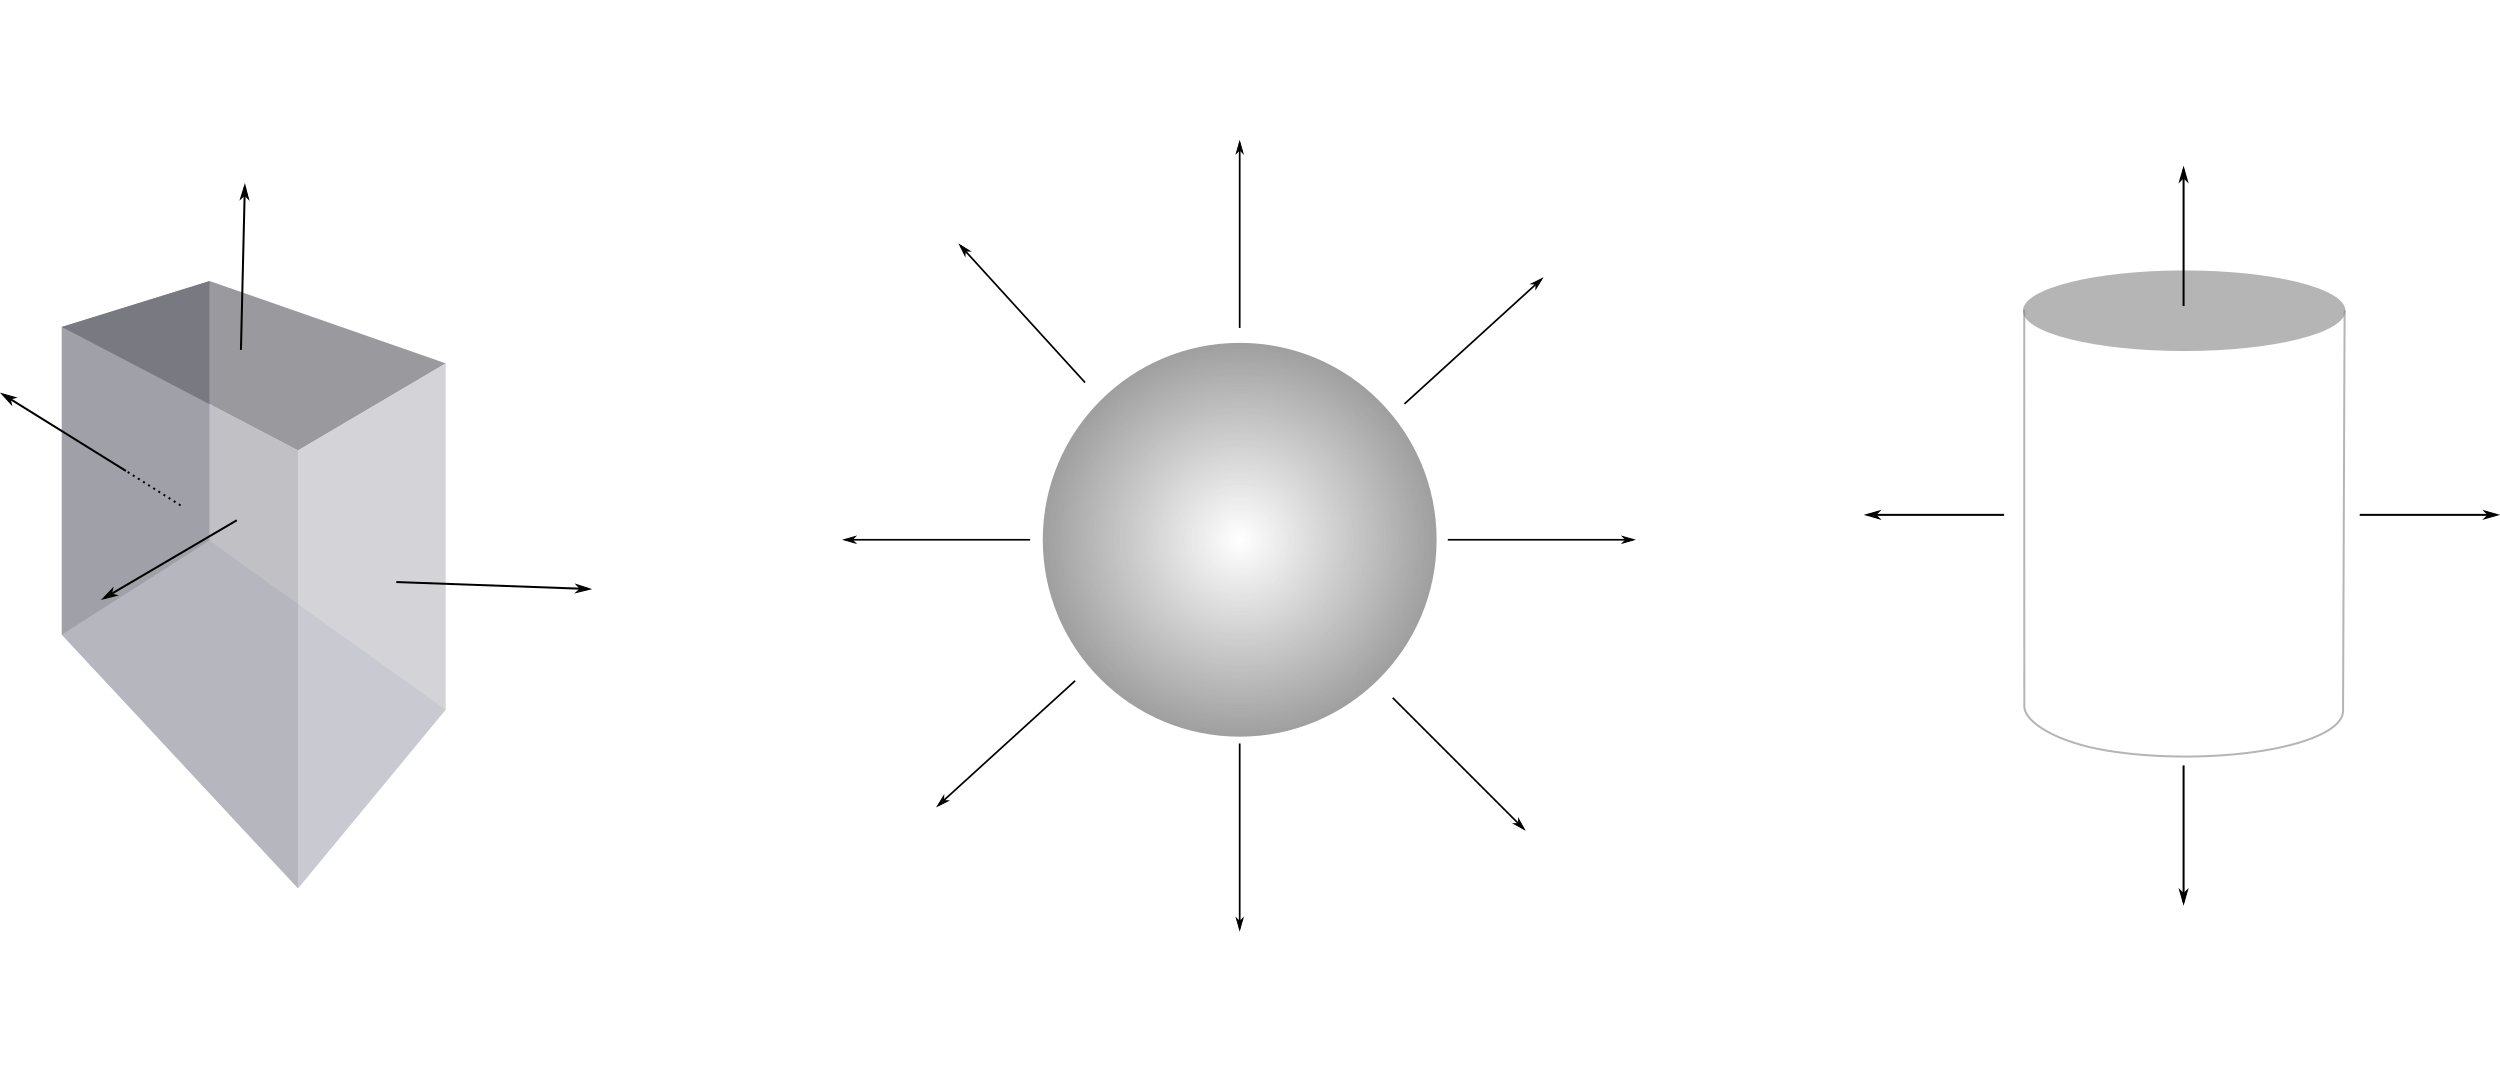
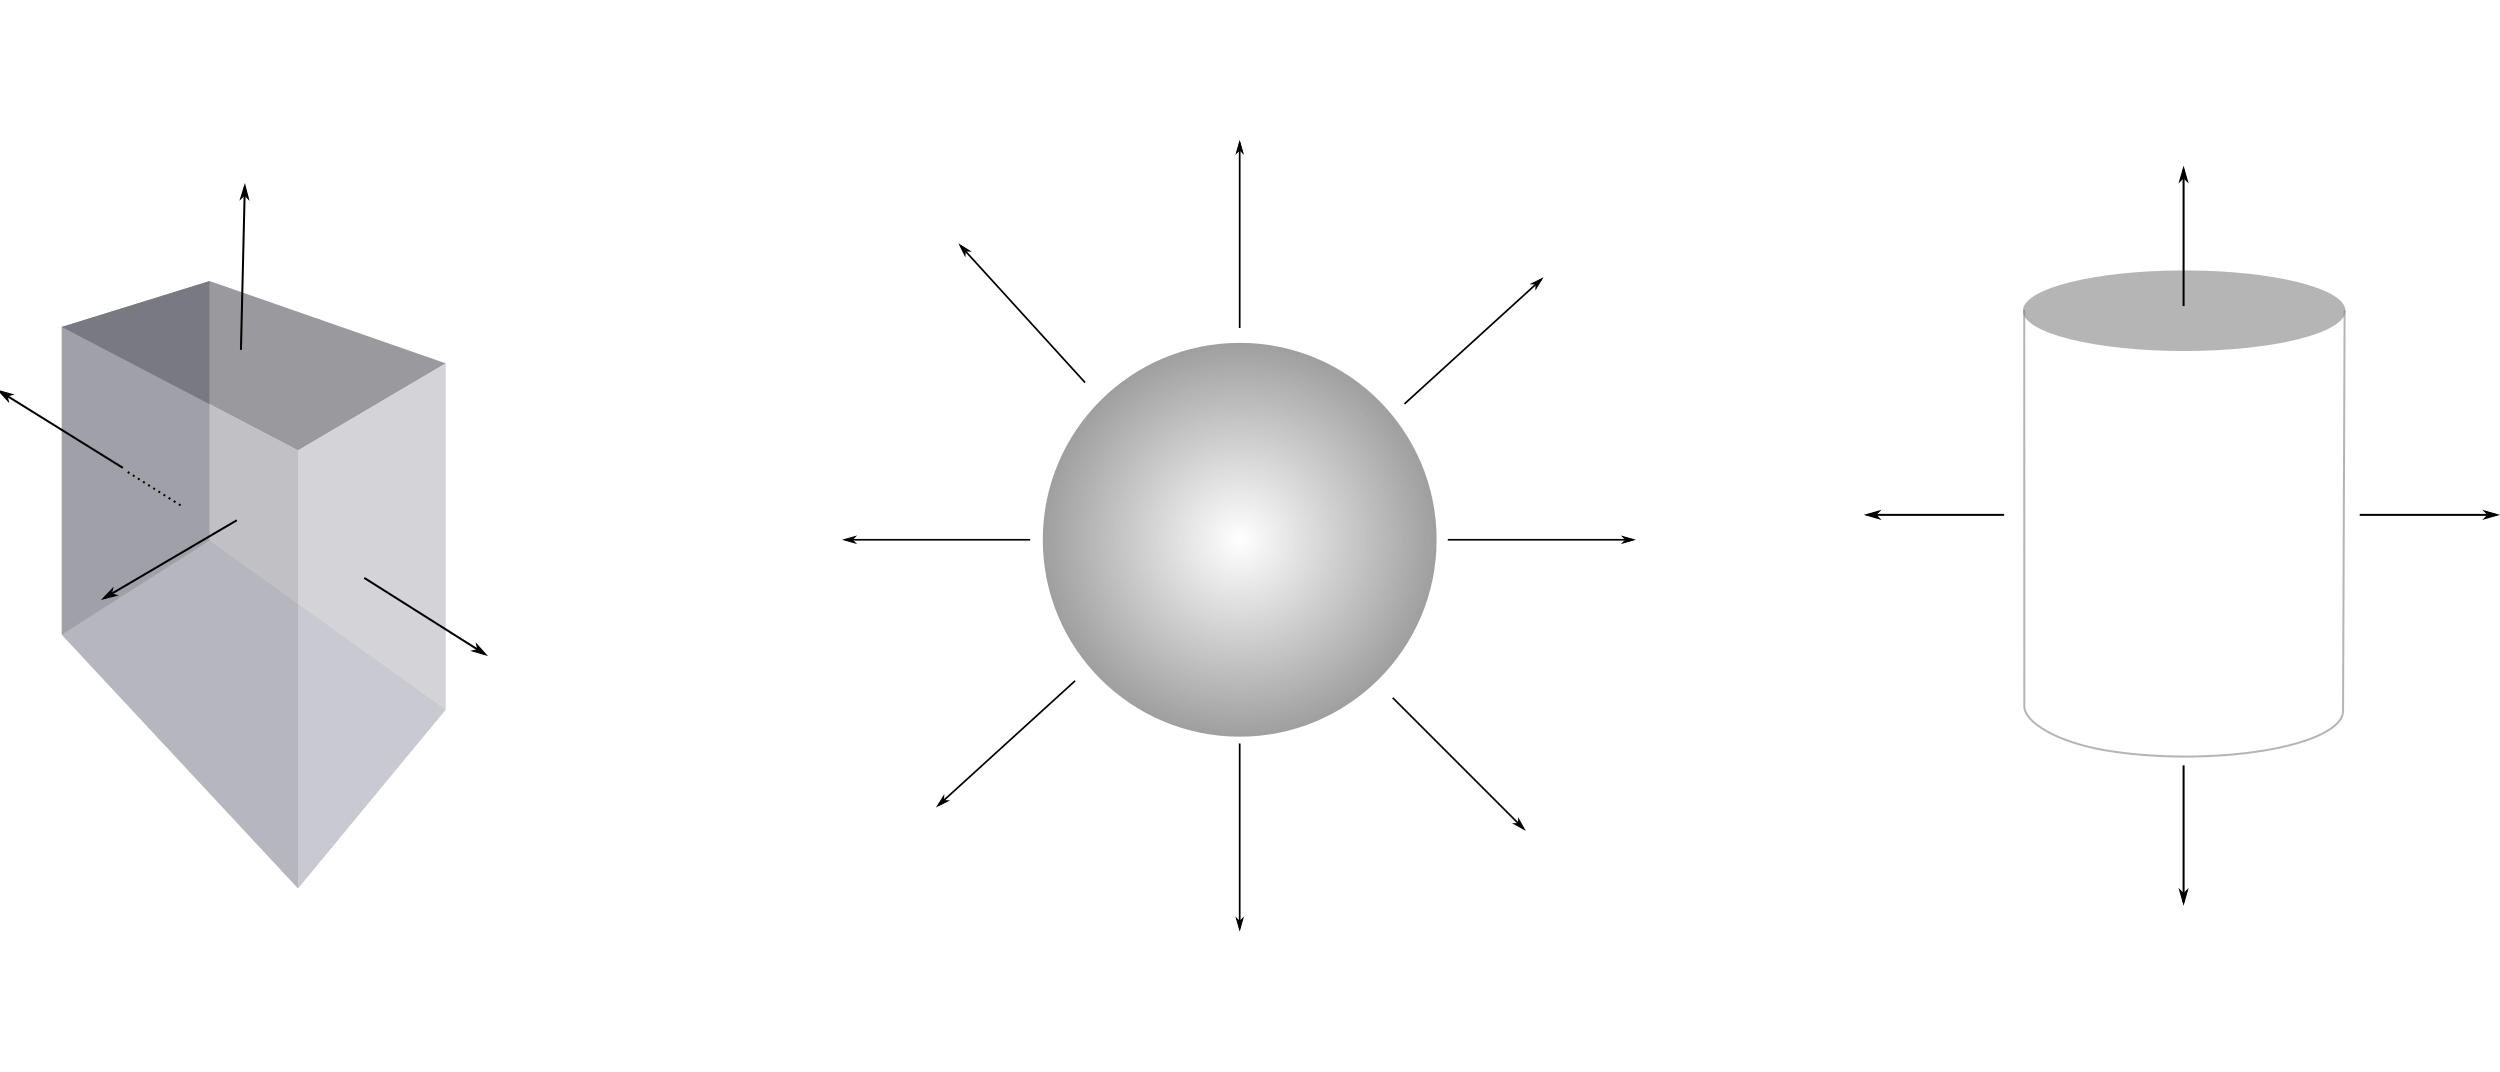
<svg xmlns="http://www.w3.org/2000/svg" xmlns:xlink="http://www.w3.org/1999/xlink" width="350mm" height="150mm" viewBox="0 0 1240.158 531.496" id="svg13389" version="1.1">
  <defs id="defs13391">
+     <marker orient="auto" refY="0.0" refX="0.0" id="marker4471" style="overflow:visible;">
+       <path id="path4224" d="M 0.0,0.0 L 5.0,-5.0 L -12.5,0.0 L 5.0,5.0 L 0.0,0.0 z " style="fill-rule:evenodd;stroke:#000000;stroke-width:1pt;stroke-opacity:1;fill:#000000;fill-opacity:1" transform="scale(0.4) rotate(180) translate(10,0)" />
+     </marker>
    <marker style="overflow:visible" id="marker24476" refX="0" refY="0" orient="auto">
      <path transform="matrix(-0.4,0,0,-0.4,-4,0)" style="fill:#000000;fill-opacity:1;fill-rule:evenodd;stroke:#000000;stroke-width:1pt;stroke-opacity:1" d="M 0,0 5,-5 -12.5,0 5,5 0,0 Z" id="path24478" />
    </marker>
    <marker style="overflow:visible" id="marker21415" refX="0" refY="0" orient="auto">
      <path transform="matrix(-0.4,0,0,-0.4,-4,0)" style="fill:#000000;fill-opacity:1;fill-rule:evenodd;stroke:#000000;stroke-width:1pt;stroke-opacity:1" d="M 0,0 5,-5 -12.5,0 5,5 0,0 Z" id="path21417" />
    </marker>
    <linearGradient id="linearGradient16298">
      <stop id="stop16302" offset="0" style="stop-color:#808080;stop-opacity:0;" />
      <stop id="stop16300" offset="1" style="stop-color:#808080;stop-opacity:1;" />
    </linearGradient>
    <marker style="overflow:visible" id="marker4790" refX="0" refY="0" orient="auto">
      <path transform="matrix(-0.4,0,0,-0.4,-4,0)" style="fill:#000000;fill-opacity:1;fill-rule:evenodd;stroke:#000000;stroke-width:1pt;stroke-opacity:1" d="M 0,0 5,-5 -12.5,0 5,5 0,0 Z" id="path4792" />
    </marker>
    <marker style="overflow:visible" id="marker4616" refX="0" refY="0" orient="auto">
      <path transform="matrix(-0.4,0,0,-0.4,-4,0)" style="fill:#000000;fill-opacity:1;fill-rule:evenodd;stroke:#000000;stroke-width:1pt;stroke-opacity:1" d="M 0,0 5,-5 -12.5,0 5,5 0,0 Z" id="path4618" />
    </marker>
    <marker orient="auto" refY="0" refX="0" id="marker4442" style="overflow:visible">
      <path id="path4444" d="M 0,0 5,-5 -12.5,0 5,5 0,0 Z" style="fill:#000000;fill-opacity:1;fill-rule:evenodd;stroke:#000000;stroke-width:1pt;stroke-opacity:1" transform="matrix(-0.4,0,0,-0.4,-4,0)" />
    </marker>
    <marker orient="auto" refY="0" refX="0" id="Arrow1Mend" style="overflow:visible">
      <path id="path4167" d="M 0,0 5,-5 -12.5,0 5,5 0,0 Z" style="fill:#000000;fill-opacity:1;fill-rule:evenodd;stroke:#000000;stroke-width:1pt;stroke-opacity:1" transform="matrix(-0.4,0,0,-0.4,-4,0)" />
    </marker>
    <marker orient="auto" refY="0" refX="0" id="Arrow1Lstart" style="overflow:visible">
      <path id="path4158" d="M 0,0 5,-5 -12.5,0 5,5 0,0 Z" style="fill:#000000;fill-opacity:1;fill-rule:evenodd;stroke:#000000;stroke-width:1pt;stroke-opacity:1" transform="matrix(0.8,0,0,0.8,10,0)" />
    </marker>
    <radialGradient xlink:href="#linearGradient16298" id="radialGradient16304" cx="355.574" cy="467.484" fx="355.574" fy="467.484" r="115.657" gradientUnits="userSpaceOnUse" gradientTransform="matrix(0.8482622,0,0,0.8482622,313.3459,392.0756)" />
    <marker style="overflow:visible" id="marker21415-4" refX="0" refY="0" orient="auto">
      <path transform="matrix(-0.4,0,0,-0.4,-4,0)" style="fill:#000000;fill-opacity:1;fill-rule:evenodd;stroke:#000000;stroke-width:1pt;stroke-opacity:1" d="M 0,0 5,-5 -12.5,0 5,5 0,0 Z" id="path21417-6" />
    </marker>
  </defs>
  <g id="layer1" transform="translate(0,-520.8662)">
-     <g id="g23778" transform="translate(-288.3634,-71.5893)">
-       <path d="M 319.043,907.32 436.186,1033.114 509.453,944.432 392.35,860.598 Z" style="fill:#afafde;fill-opacity:0.761;fill-rule:evenodd;stroke:none;stroke-width:1px;stroke-linecap:butt;stroke-linejoin:round;stroke-miterlimit:4;stroke-dasharray:13.023, 39.069;stroke-dashoffset:0;stroke-opacity:1" id="path23264" />
-       <path d="m 319.043,754.635 0,152.685 73.308,-46.722 0,-128.715 z" style="fill:#353564;fill-opacity:0.761;fill-rule:evenodd;stroke:none;stroke-width:1px;stroke-linecap:butt;stroke-linejoin:round;stroke-miterlimit:4;stroke-dasharray:13.023, 39.069;stroke-dashoffset:0;stroke-opacity:1" id="path23266" />
-       <path d="m 392.35,731.883 117.103,40.824 0,171.725 -117.103,-83.834 z" style="fill:#e9e9ff;fill-opacity:0.761;fill-rule:evenodd;stroke:none;stroke-width:1px;stroke-linecap:butt;stroke-linejoin:round;stroke-miterlimit:4;stroke-dasharray:13.023, 39.069;stroke-dashoffset:0;stroke-opacity:1" id="path23268" />
-       <path d="m 319.043,754.635 117.143,61.257 73.268,-43.185 -117.103,-40.824 z" style="fill:#808080;fill-opacity:0.761;fill-rule:evenodd;stroke:none;stroke-width:1px;stroke-linecap:butt;stroke-linejoin:round;stroke-miterlimit:4;stroke-dasharray:13.023, 39.069;stroke-dashoffset:0;stroke-opacity:1" id="path23270" />
-       <path d="m 436.186,815.892 0,217.222 73.268,-88.682 0,-171.725 z" style="fill:#cccccc;fill-opacity:0.761;fill-rule:evenodd;stroke:none;stroke-width:1px;stroke-linecap:butt;stroke-linejoin:round;stroke-miterlimit:4;stroke-dasharray:13.023, 39.069;stroke-dashoffset:0;stroke-opacity:1" id="path23272" />
-       <path d="m 319.043,754.635 117.143,61.257 0,217.222 -117.143,-125.794 z" style="fill:#b3b3b3;fill-opacity:0.761;fill-rule:evenodd;stroke:none;stroke-width:1px;stroke-linecap:butt;stroke-linejoin:round;stroke-miterlimit:4;stroke-dasharray:13.023, 39.069;stroke-dashoffset:0;stroke-opacity:1" id="path23274" />
-       <path id="path13427" d="m 407.883,766.008 1.923,-80.805" style="fill:none;fill-rule:evenodd;stroke:#000000;stroke-width:1px;stroke-linecap:butt;stroke-linejoin:miter;stroke-opacity:1;marker-end:url(#marker4616)" />
-       <path id="path13429" d="m 484.948,881.187 95.227,3.442" style="fill:none;fill-rule:evenodd;stroke:#000000;stroke-width:1px;stroke-linecap:butt;stroke-linejoin:miter;stroke-opacity:1;marker-end:url(#marker4790)" />
-       <path id="path13431" d="M 405.828,850.534 340.114,889.106" style="fill:none;fill-rule:evenodd;stroke:#000000;stroke-width:1px;stroke-linecap:butt;stroke-linejoin:miter;stroke-opacity:1;marker-end:url(#marker4442)" />
-       <path id="path13435" d="m 350.828,826.064 -60.843,-37.829" style="fill:none;fill-rule:evenodd;stroke:#000000;stroke-width:1px;stroke-linecap:butt;stroke-linejoin:miter;stroke-opacity:1;marker-end:url(#Arrow1Mend)" />
-       <path id="path13437" d="m 351.721,826.6 27.143,17.143" style="fill:none;fill-rule:evenodd;stroke:#000000;stroke-width:1;stroke-linecap:butt;stroke-linejoin:miter;stroke-miterlimit:4;stroke-dasharray:1, 2;stroke-dashoffset:0;stroke-opacity:1" />
-     </g>
+     <path id="path23264" style="fill:#afafde;fill-opacity:0.761;fill-rule:evenodd;stroke:none;stroke-width:1px;stroke-linecap:butt;stroke-linejoin:round;stroke-miterlimit:4;stroke-dasharray:13.023, 39.069;stroke-dashoffset:0;stroke-opacity:1" d="M 30.679,835.731 147.822,961.525 221.09,872.842 103.987,789.009 Z" />
+     <path id="path23266" style="fill:#353564;fill-opacity:0.761;fill-rule:evenodd;stroke:none;stroke-width:1px;stroke-linecap:butt;stroke-linejoin:round;stroke-miterlimit:4;stroke-dasharray:13.023, 39.069;stroke-dashoffset:0;stroke-opacity:1" d="m 30.679,683.046 0,152.685 73.308,-46.722 0,-128.715 z" />
+     <path id="path23268" style="fill:#e9e9ff;fill-opacity:0.761;fill-rule:evenodd;stroke:none;stroke-width:1px;stroke-linecap:butt;stroke-linejoin:round;stroke-miterlimit:4;stroke-dasharray:13.023, 39.069;stroke-dashoffset:0;stroke-opacity:1" d="m 103.987,660.294 117.103,40.824 0,171.725 -117.103,-83.834 z" />
+     <path id="path23270" style="fill:#808080;fill-opacity:0.761;fill-rule:evenodd;stroke:none;stroke-width:1px;stroke-linecap:butt;stroke-linejoin:round;stroke-miterlimit:4;stroke-dasharray:13.023, 39.069;stroke-dashoffset:0;stroke-opacity:1" d="m 30.679,683.046 117.143,61.257 73.268,-43.185 -117.103,-40.824 z" />
+     <path id="path23272" style="fill:#cccccc;fill-opacity:0.761;fill-rule:evenodd;stroke:none;stroke-width:1px;stroke-linecap:butt;stroke-linejoin:round;stroke-miterlimit:4;stroke-dasharray:13.023, 39.069;stroke-dashoffset:0;stroke-opacity:1" d="m 147.822,744.302 0,217.222 73.268,-88.682 0,-171.725 z" />
+     <path id="path23274" style="fill:#b3b3b3;fill-opacity:0.761;fill-rule:evenodd;stroke:none;stroke-width:1px;stroke-linecap:butt;stroke-linejoin:round;stroke-miterlimit:4;stroke-dasharray:13.023, 39.069;stroke-dashoffset:0;stroke-opacity:1" d="m 30.679,683.046 117.143,61.257 0,217.222 L 30.679,835.731 Z" />
+     <path style="fill:none;fill-rule:evenodd;stroke:#000000;stroke-width:1px;stroke-linecap:butt;stroke-linejoin:miter;stroke-opacity:1;marker-end:url(#marker4616)" d="m 119.52,694.419 1.923,-80.805" id="path13427" />
+     <path style="fill:none;fill-rule:evenodd;stroke:#000000;stroke-width:1px;stroke-linecap:butt;stroke-linejoin:miter;stroke-opacity:1;marker-end:url(#marker4442)" d="M 117.465,778.945 51.751,817.517" id="path13431" />
+     <path style="fill:none;fill-rule:evenodd;stroke:#000000;stroke-width:1px;stroke-linecap:butt;stroke-linejoin:miter;stroke-opacity:1;marker-end:url(#Arrow1Mend)" d="M 60.95,752.959 0.107,715.131" id="path13435" />
+     <path style="fill:none;fill-rule:evenodd;stroke:#000000;stroke-width:1;stroke-linecap:butt;stroke-linejoin:miter;stroke-miterlimit:4;stroke-dasharray:1, 2;stroke-dashoffset:0;stroke-opacity:1" d="m 63.358,755.01 27.143,17.143" id="path13437" />
    <circle style="opacity:0.76;fill:url(#radialGradient16304);fill-opacity:1;fill-rule:nonzero;stroke:none;stroke-width:1;stroke-linecap:round;stroke-miterlimit:4;stroke-dasharray:1, 8;stroke-dashoffset:0;stroke-opacity:0.761" id="path16288" cx="614.966" cy="788.625" r="97.684" />
    <path style="fill:none;fill-rule:evenodd;stroke:#000000;stroke-width:0.848px;stroke-linecap:butt;stroke-linejoin:miter;stroke-opacity:1;marker-end:url(#marker24476)" d="m 614.966,683.549 0,-91.686" id="path16310" />
    <use x="0" y="0" xlink:href="#path16310" id="use16658" transform="matrix(0.6731814,0.7394774,-0.7394774,0.6731814,788.179,-193.6754)" width="100%" height="100%" />
    <use x="0" y="0" xlink:href="#use16658" id="use16662" transform="matrix(0,-1,1,0,-182.9752,1407.325)" width="100%" height="100%" />
    <use x="0" y="0" xlink:href="#use16662" id="use16664" transform="matrix(0,-1,1,0,-177.2854,1396.823)" width="100%" height="100%" />
    <use x="0" y="0" xlink:href="#path16310" id="use17338" transform="matrix(0,1,-1,0,1401.749,173.6589)" width="100%" height="100%" />
    <use x="0" y="0" xlink:href="#use17338" id="use17340" transform="matrix(-1,0,0,-1,1229.223,1577.249)" width="100%" height="100%" />
    <use x="0" y="0" xlink:href="#use17338" id="use17342" transform="matrix(0.7071068,0.7071068,-0.7071068,0.7071068,740.6716,-198.4623)" width="100%" height="100%" />
    <use x="0" y="0" xlink:href="#path16310" id="use18352" transform="matrix(-1,0,0,-1,1229.931,1573.229)" width="100%" height="100%" />
    <g id="g23791" transform="translate(762.5572,626.9294)">
      <path id="path21389" d="m 400.932,48.077 c 0,11.046 -35.817,20 -80,20 -44.183,0 -80,-8.954 -80,-20 0,-11.046 35.817,-20 80,-20 44.183,0 80,8.954 80,20 z" style="opacity:0.76;fill:#808080;fill-opacity:0.761;fill-rule:nonzero;stroke:none;stroke-width:1;stroke-linecap:round;stroke-miterlimit:4;stroke-dasharray:1, 8;stroke-dashoffset:0;stroke-opacity:0.761" />
      <path id="path21392" d="m 241.593,48.113 0.04,196.185 c 0.04,8.087 16.523,17.918 40.745,21.933 24.222,4.015 54.065,4.015 78.287,0 24.222,-4.015 39.143,-11.435 39.08,-19.717 l 0.771,-198.242" style="fill:none;fill-rule:evenodd;stroke:#808080;stroke-width:1px;stroke-linecap:round;stroke-linejoin:miter;stroke-opacity:0.58" />
      <path id="path21407" d="m 320.638,45.745 0,-67.68" style="fill:none;fill-rule:evenodd;stroke:#000000;stroke-width:1px;stroke-linecap:butt;stroke-linejoin:miter;stroke-opacity:1;marker-end:url(#marker21415)" />
      <use height="100%" width="100%" transform="matrix(-1,0,0,-1,641.2753,319.3698)" id="use23244" xlink:href="#path21407" y="0" x="0" />
      <use height="100%" width="100%" transform="matrix(0,-1,1,0,134.3855,469.9787)" id="use23246" xlink:href="#use23244" y="0" x="0" />
      <use height="100%" width="100%" transform="matrix(-1,0,0,-1,639.6104,298.682)" id="use23248" xlink:href="#use23246" y="0" x="0" />
    </g>
+     <path style="fill:none;fill-rule:evenodd;stroke:#000000;stroke-width:1;stroke-linecap:butt;stroke-linejoin:miter;stroke-opacity:1;stroke-miterlimit:4;stroke-dasharray:none;marker-end:url(#marker4471)" d="m 180.693,807.536 59.723,37.745" id="path4209" />
  </g>
</svg>
